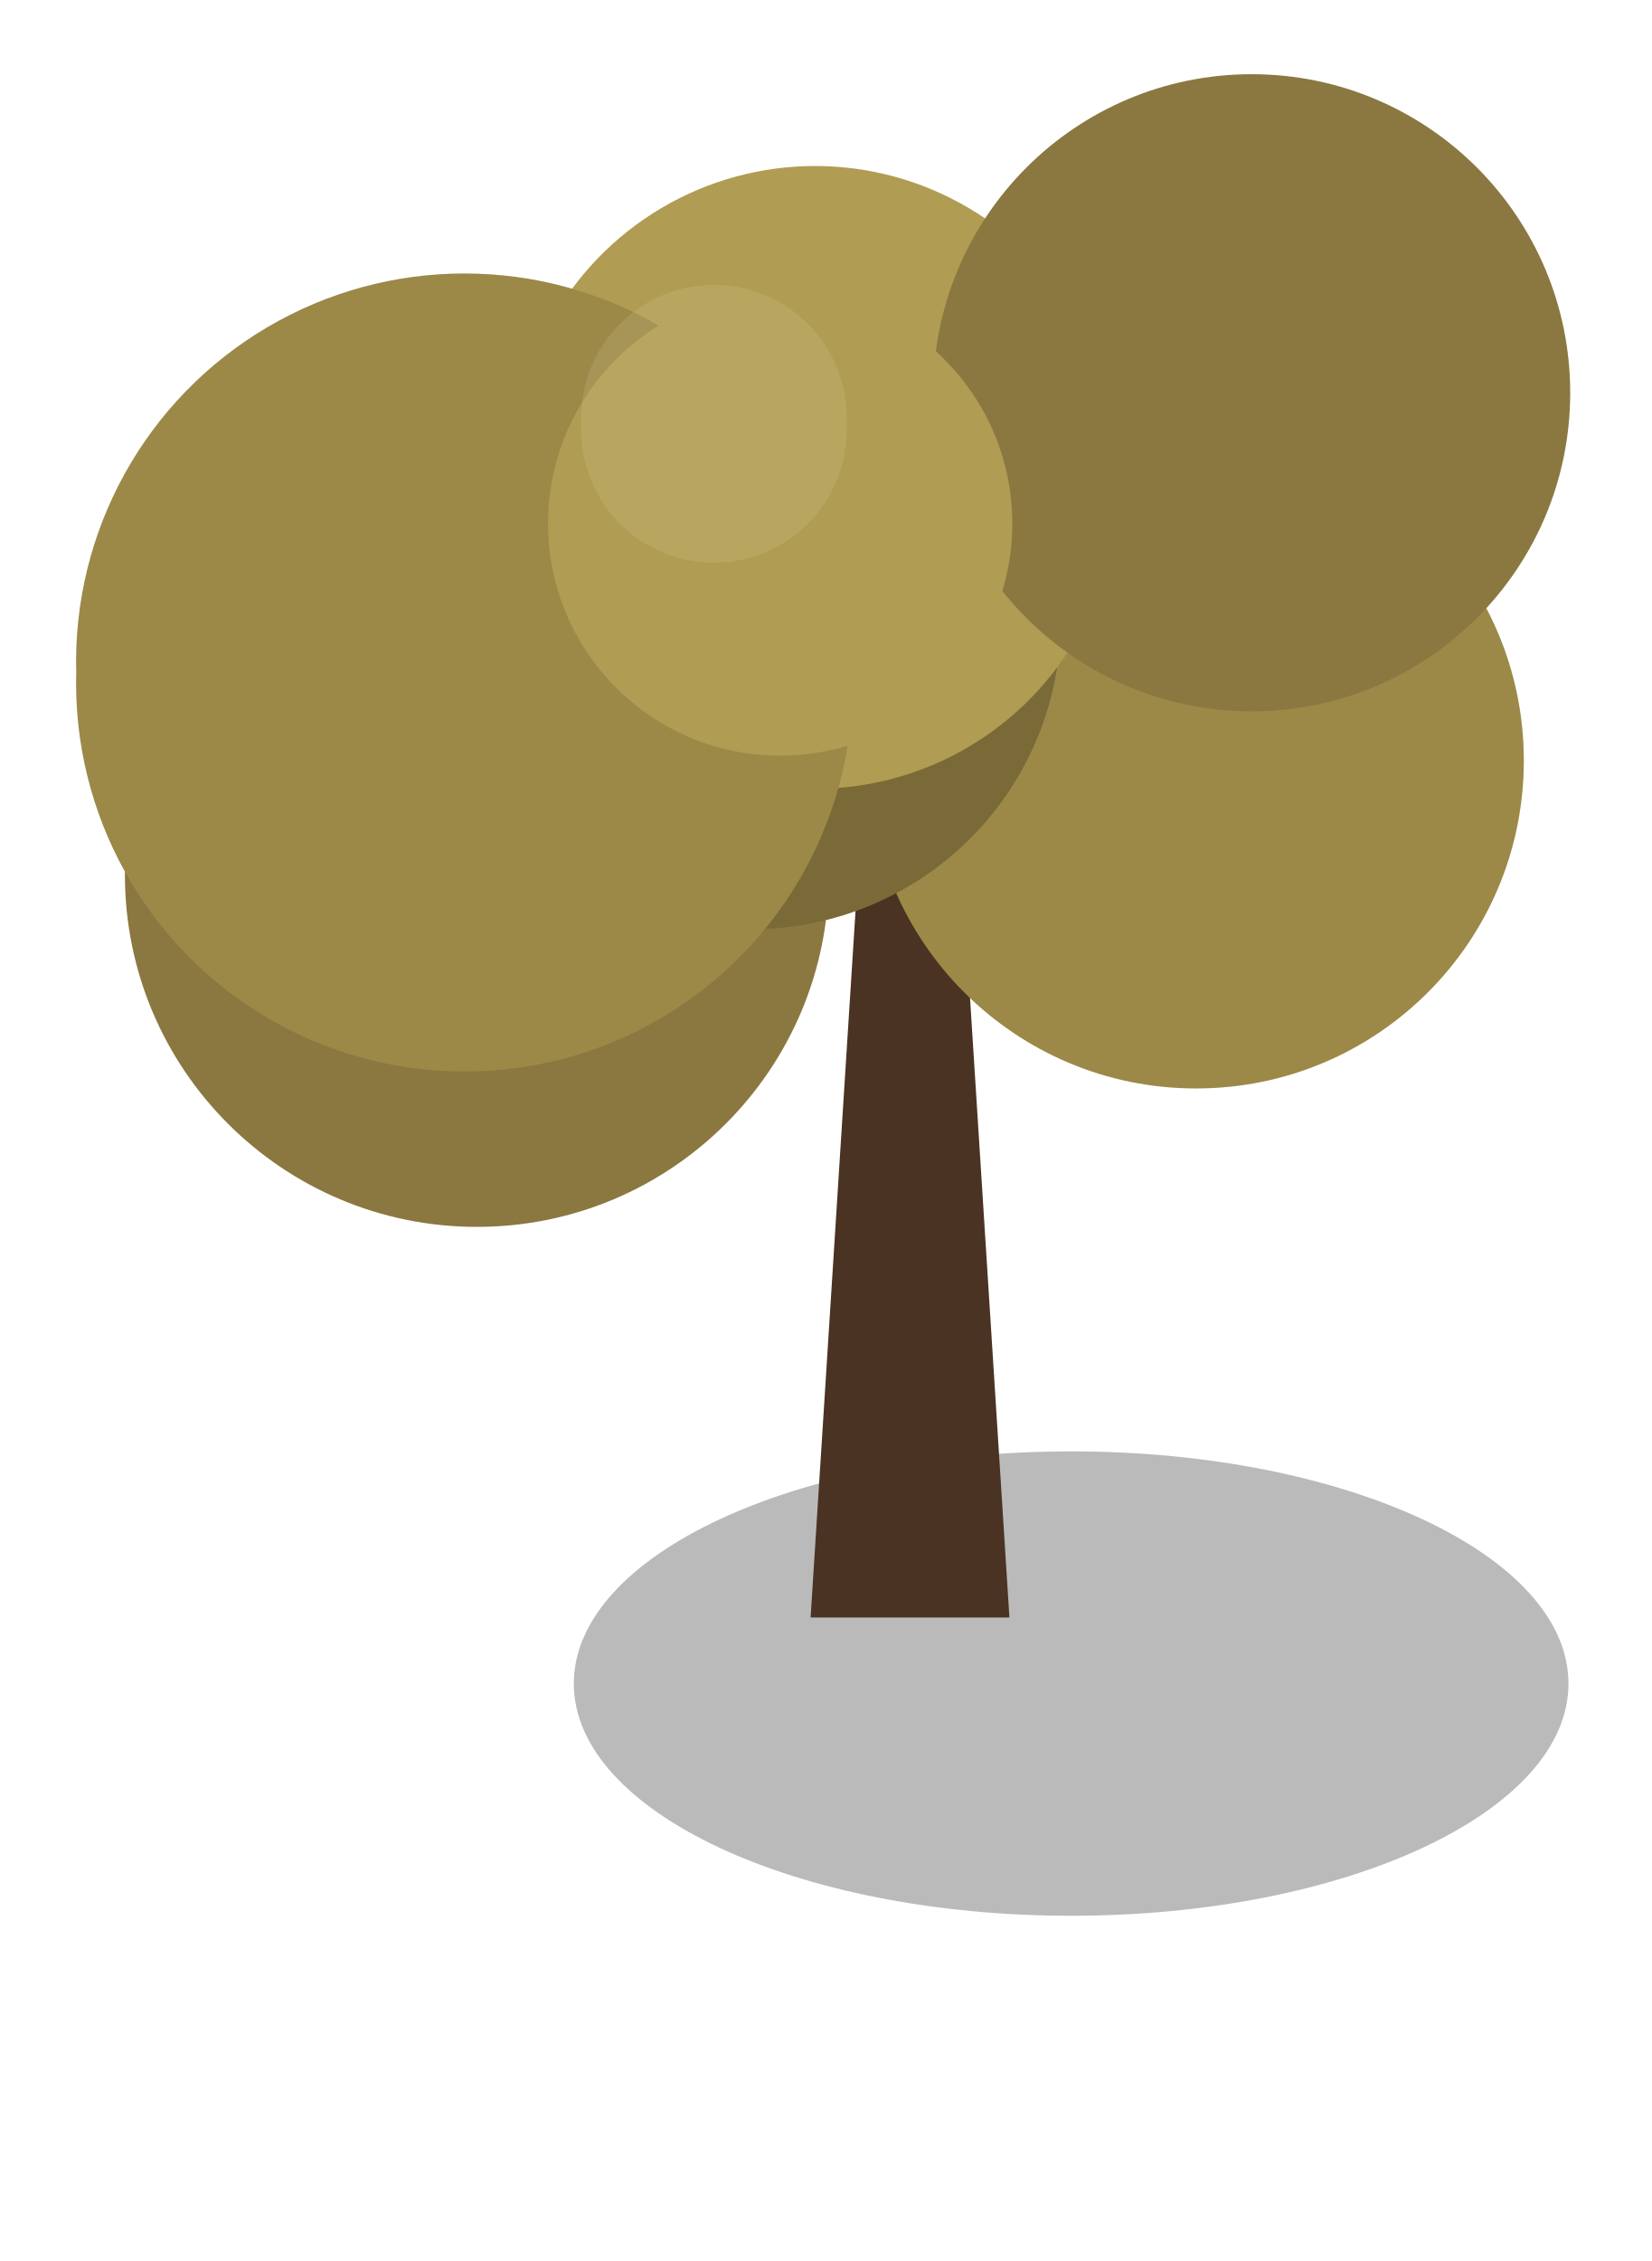
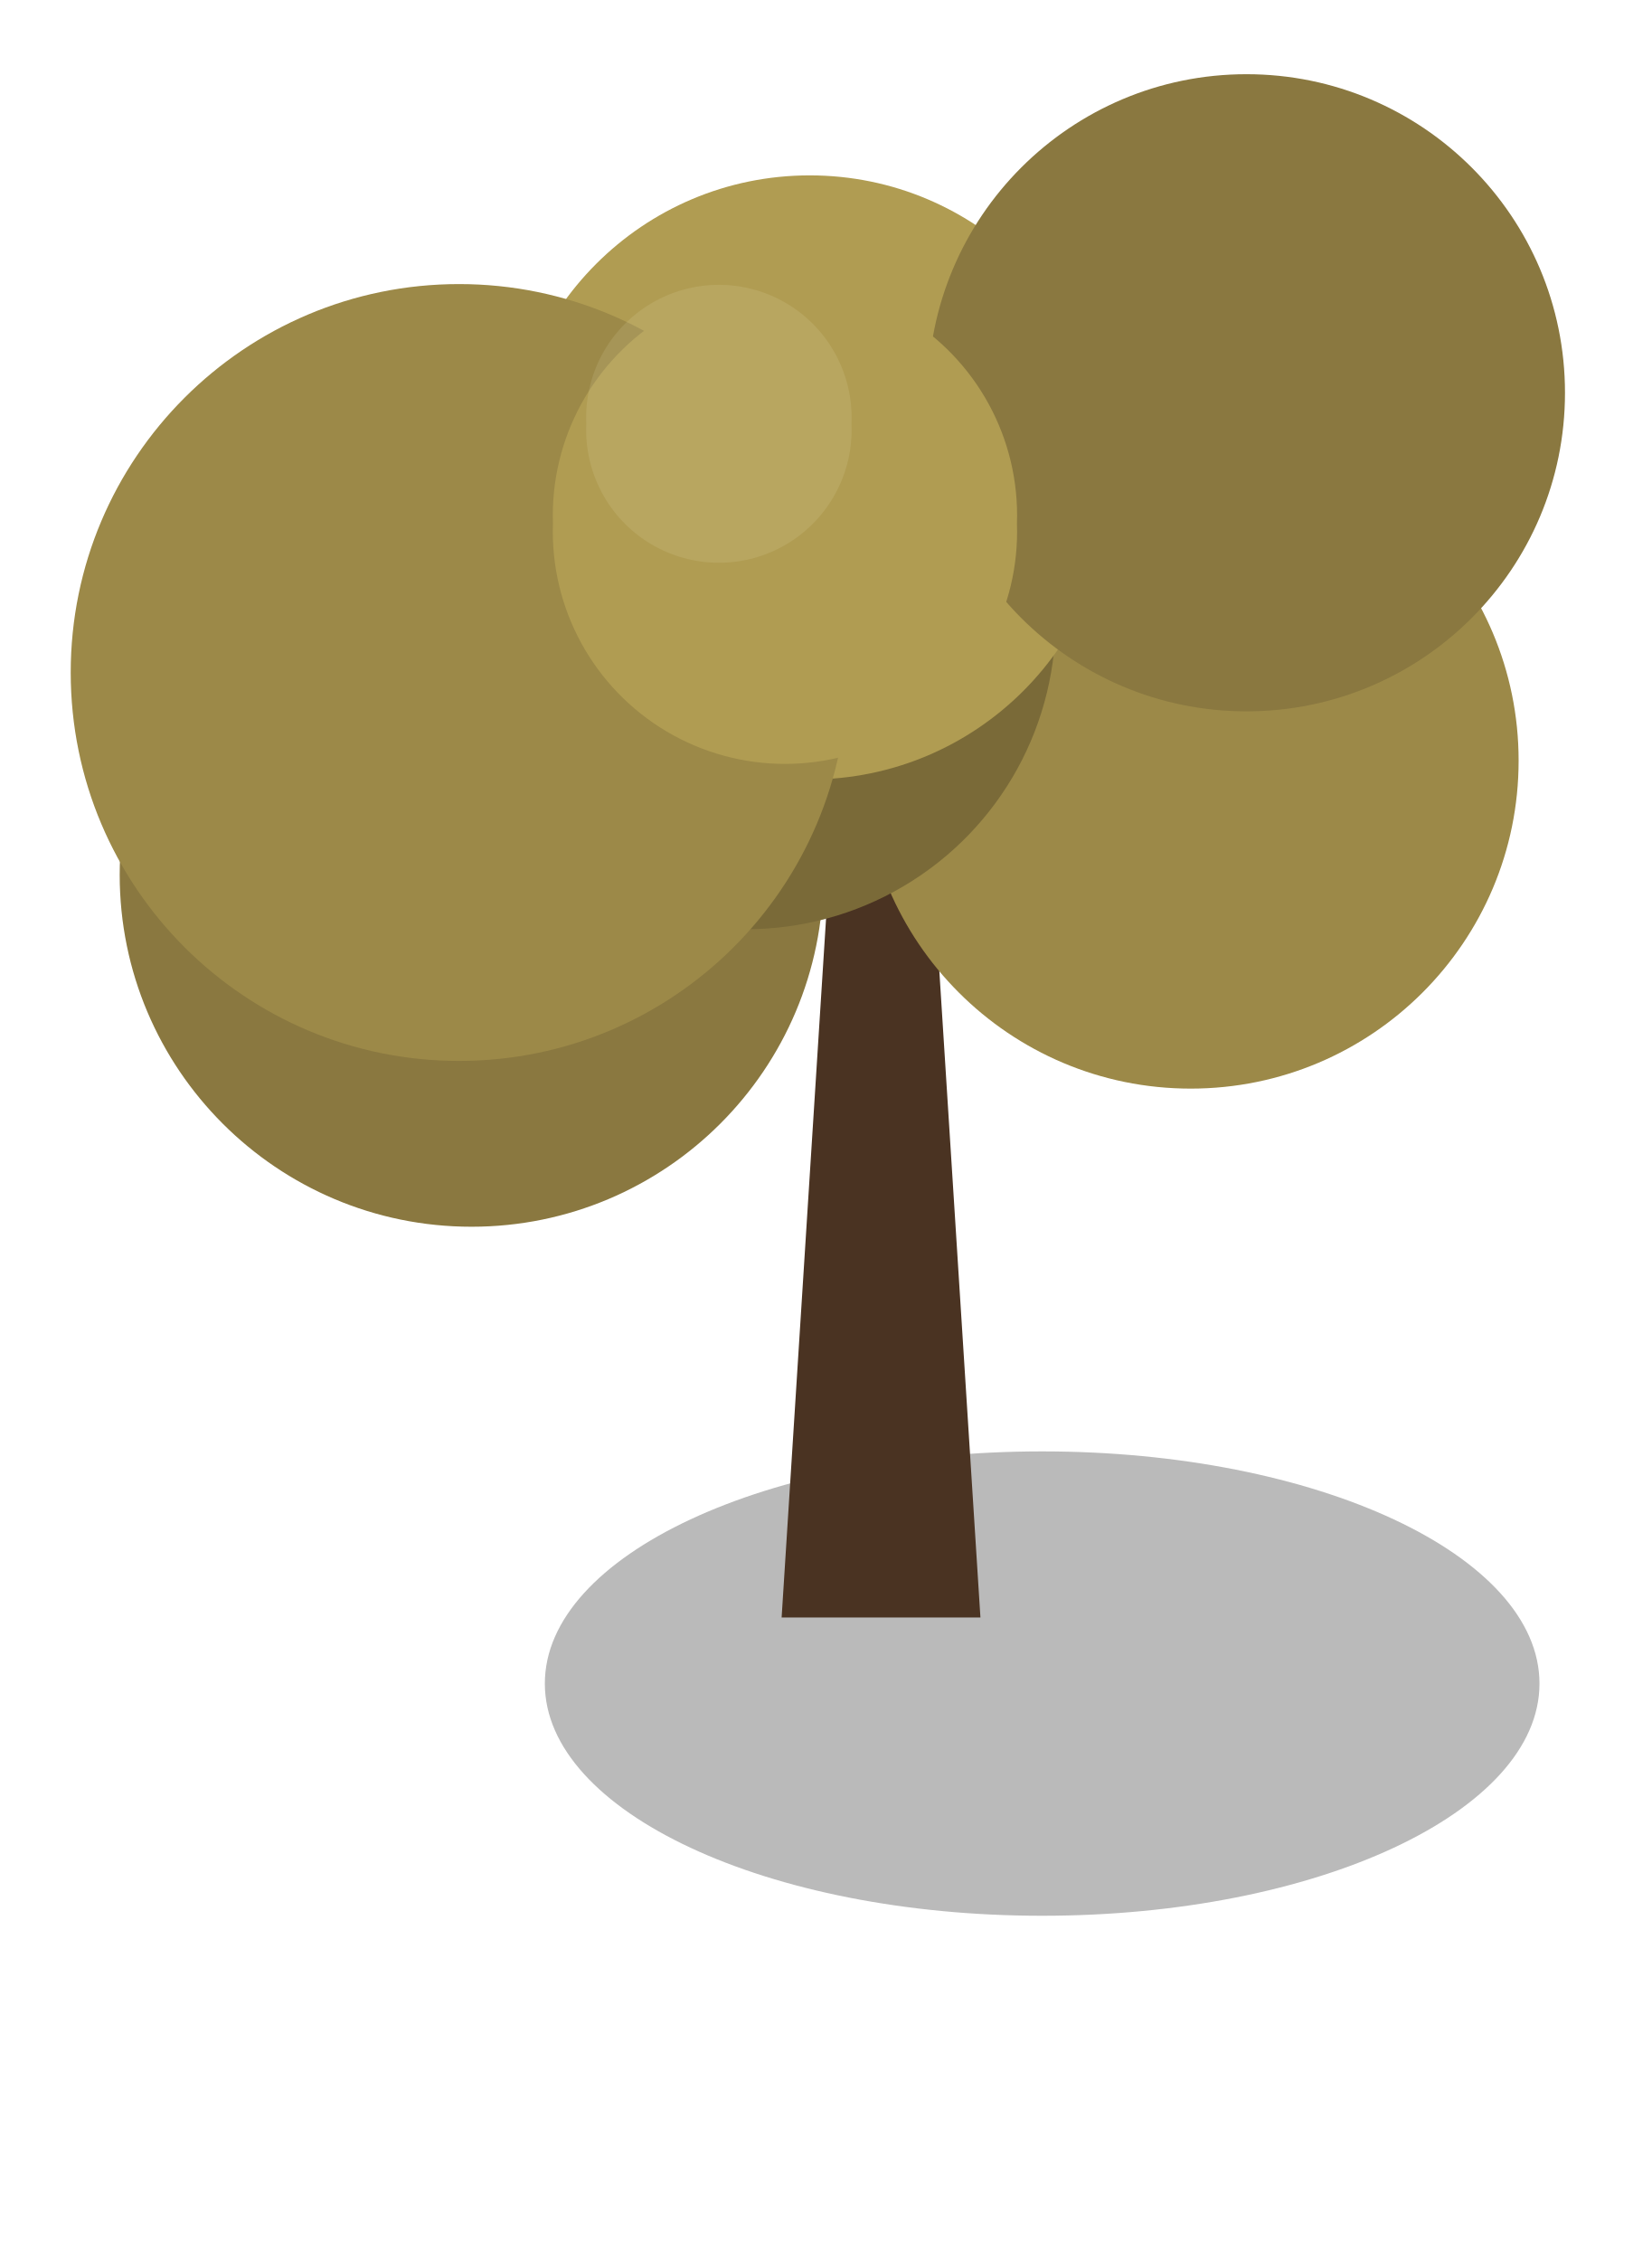
- <svg xmlns="http://www.w3.org/2000/svg" width="57" height="78" viewBox="-33 -55 57 78">
+ <svg xmlns="http://www.w3.org/2000/svg" width="57" height="78" viewBox="-32 -55 57 78">
  <path d="M21.12 3.08A17.16 8.01 0 1 1 -13.2 3.08A17.16 8.01 0 1 1 21.12 3.08" fill="rgba(0,0,0,.27)" />
  <path d="M-5.03 0.8L-3.43 -24.36L0.23 -24.36L1.83 0.8Z" fill="#4a3322" />
-   <path d="M19.58 -28.76A11.31 11.31 0 1 1 -3.04 -28.76A11.31 11.31 0 1 1 19.58 -28.76" fill="#9c8948" />
-   <path d="M-4.4 -24.82A12.14 12.14 0 1 1 -28.69 -24.82A12.14 12.14 0 1 1 -4.4 -24.82" fill="#8a7840" />
-   <path d="M3.6 -33.95A10.68 10.68 0 1 1 -17.75 -33.95A10.68 10.68 0 1 1 3.6 -33.95" fill="#7a6a38" />
-   <path d="M5.54 -38.53A10.42 10.42 0 1 1 -15.29 -38.53A10.42 10.42 0 1 1 5.54 -38.53" fill="#b09c52" />
-   <path d="M-3.58 -31.8A13.4 13.4 0 1 1 -30.37 -31.8A13.4 13.4 0 1 1 -3.58 -31.8" fill="#9c8948" />
-   <path d="M21.18 -41.45A10.99 10.99 0 1 1 -0.8 -41.45A10.99 10.99 0 1 1 21.18 -41.45" fill="#8a7840" />
-   <path d="M1.93 -36.94A8.01 8.01 0 1 1 -14.09 -36.94A8.01 8.01 0 1 1 1.93 -36.94" fill="#b09c52" />
-   <path d="M-3.79 -40.38A4.58 4.58 0 1 1 -12.94 -40.38A4.58 4.58 0 1 1 -3.79 -40.38" fill="rgba(255,255,220,.1)" />
+   <path d="M20.4 -28.76A11.31 11.31 0 1 1 -2.23 -28.76A11.31 11.31 0 1 1 20.4 -28.76" fill="#9c8948" />
+   <path d="M-3.59 -24.82A12.14 12.14 0 1 1 -27.87 -24.82A12.14 12.14 0 1 1 -3.59 -24.82" fill="#8a7840" />
+   <path d="M4.42 -33.95A10.68 10.68 0 1 1 -16.93 -33.95A10.68 10.68 0 1 1 4.42 -33.95" fill="#7a6a38" />
+   <path d="M6.36 -38.53A10.42 10.42 0 1 1 -14.48 -38.53A10.42 10.42 0 1 1 6.36 -38.53" fill="#b09c52" />
+   <path d="M-2.76 -31.8A13.4 13.4 0 1 1 -29.56 -31.8A13.4 13.4 0 1 1 -2.76 -31.8" fill="#9c8948" />
+   <path d="M22 -41.45A10.99 10.99 0 1 1 0.02 -41.45A10.99 10.99 0 1 1 22 -41.45" fill="#8a7840" />
+   <path d="M3.09 -36.94A8.01 8.01 0 1 1 -12.92 -36.94A8.01 8.01 0 1 1 3.09 -36.94" fill="#b09c52" />
+   <path d="M-2.62 -40.38A4.58 4.58 0 1 1 -11.77 -40.38A4.58 4.58 0 1 1 -2.62 -40.38" fill="rgba(255,255,220,.1)" />
</svg>
